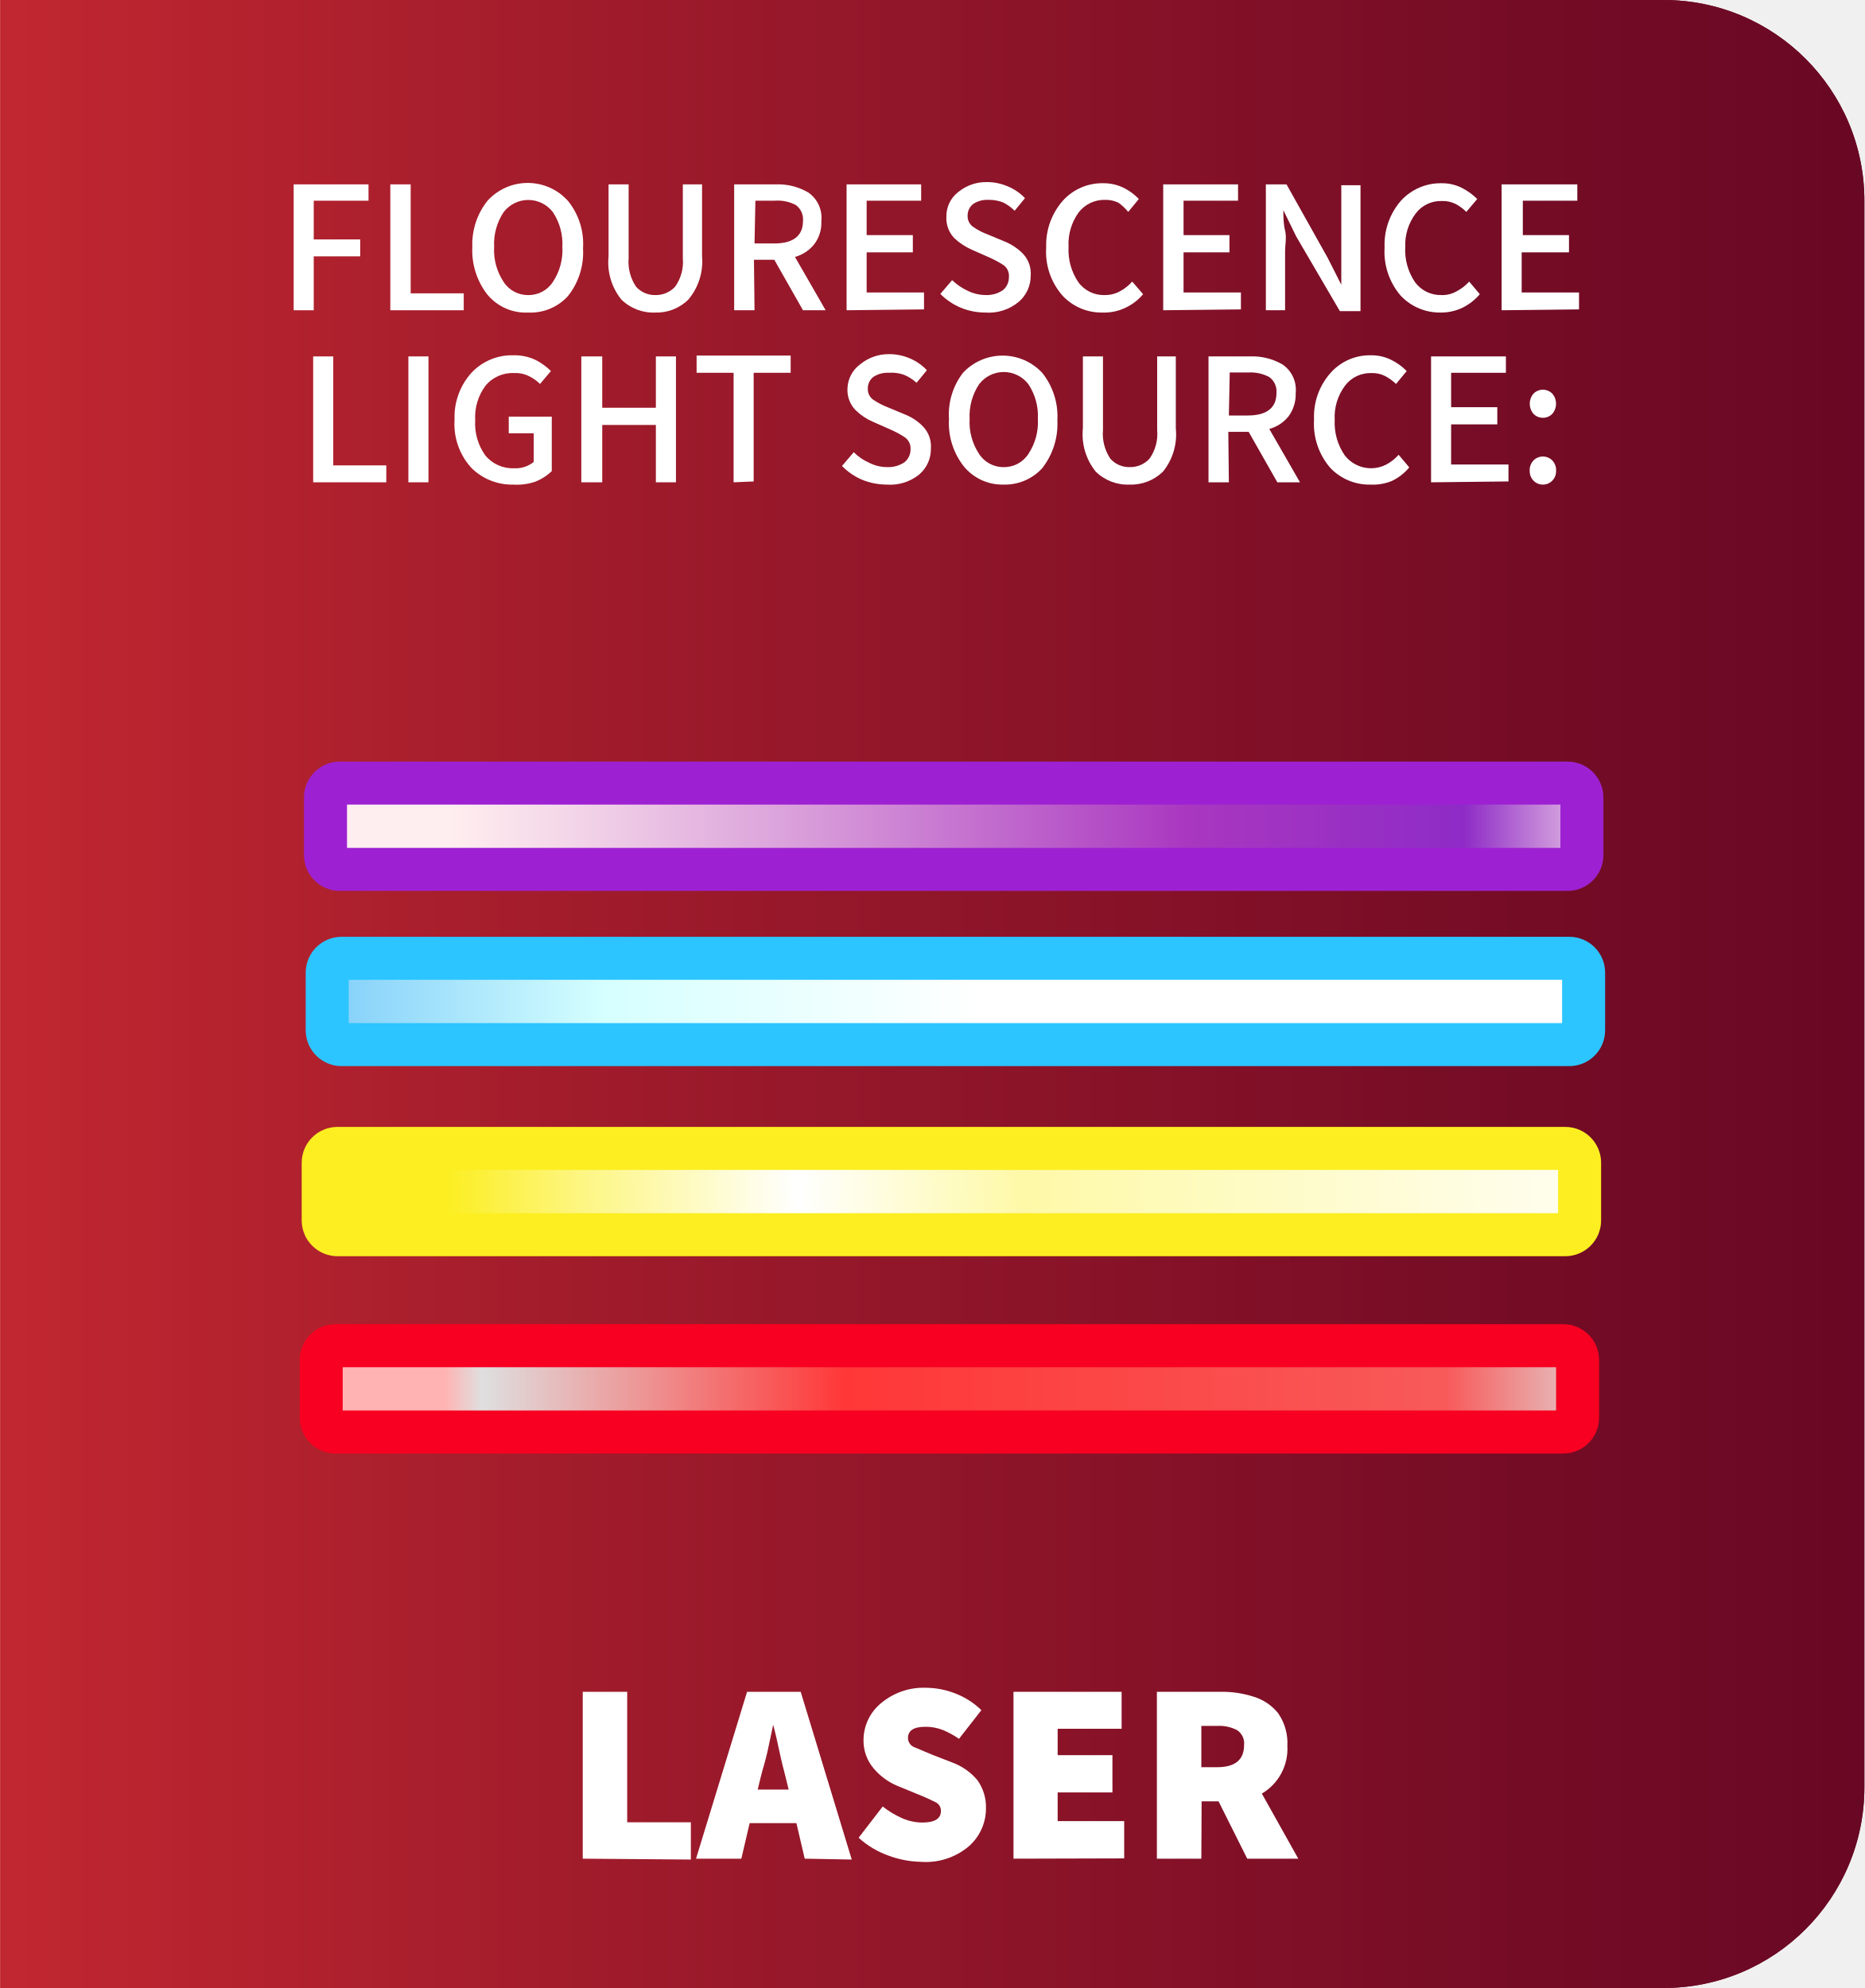
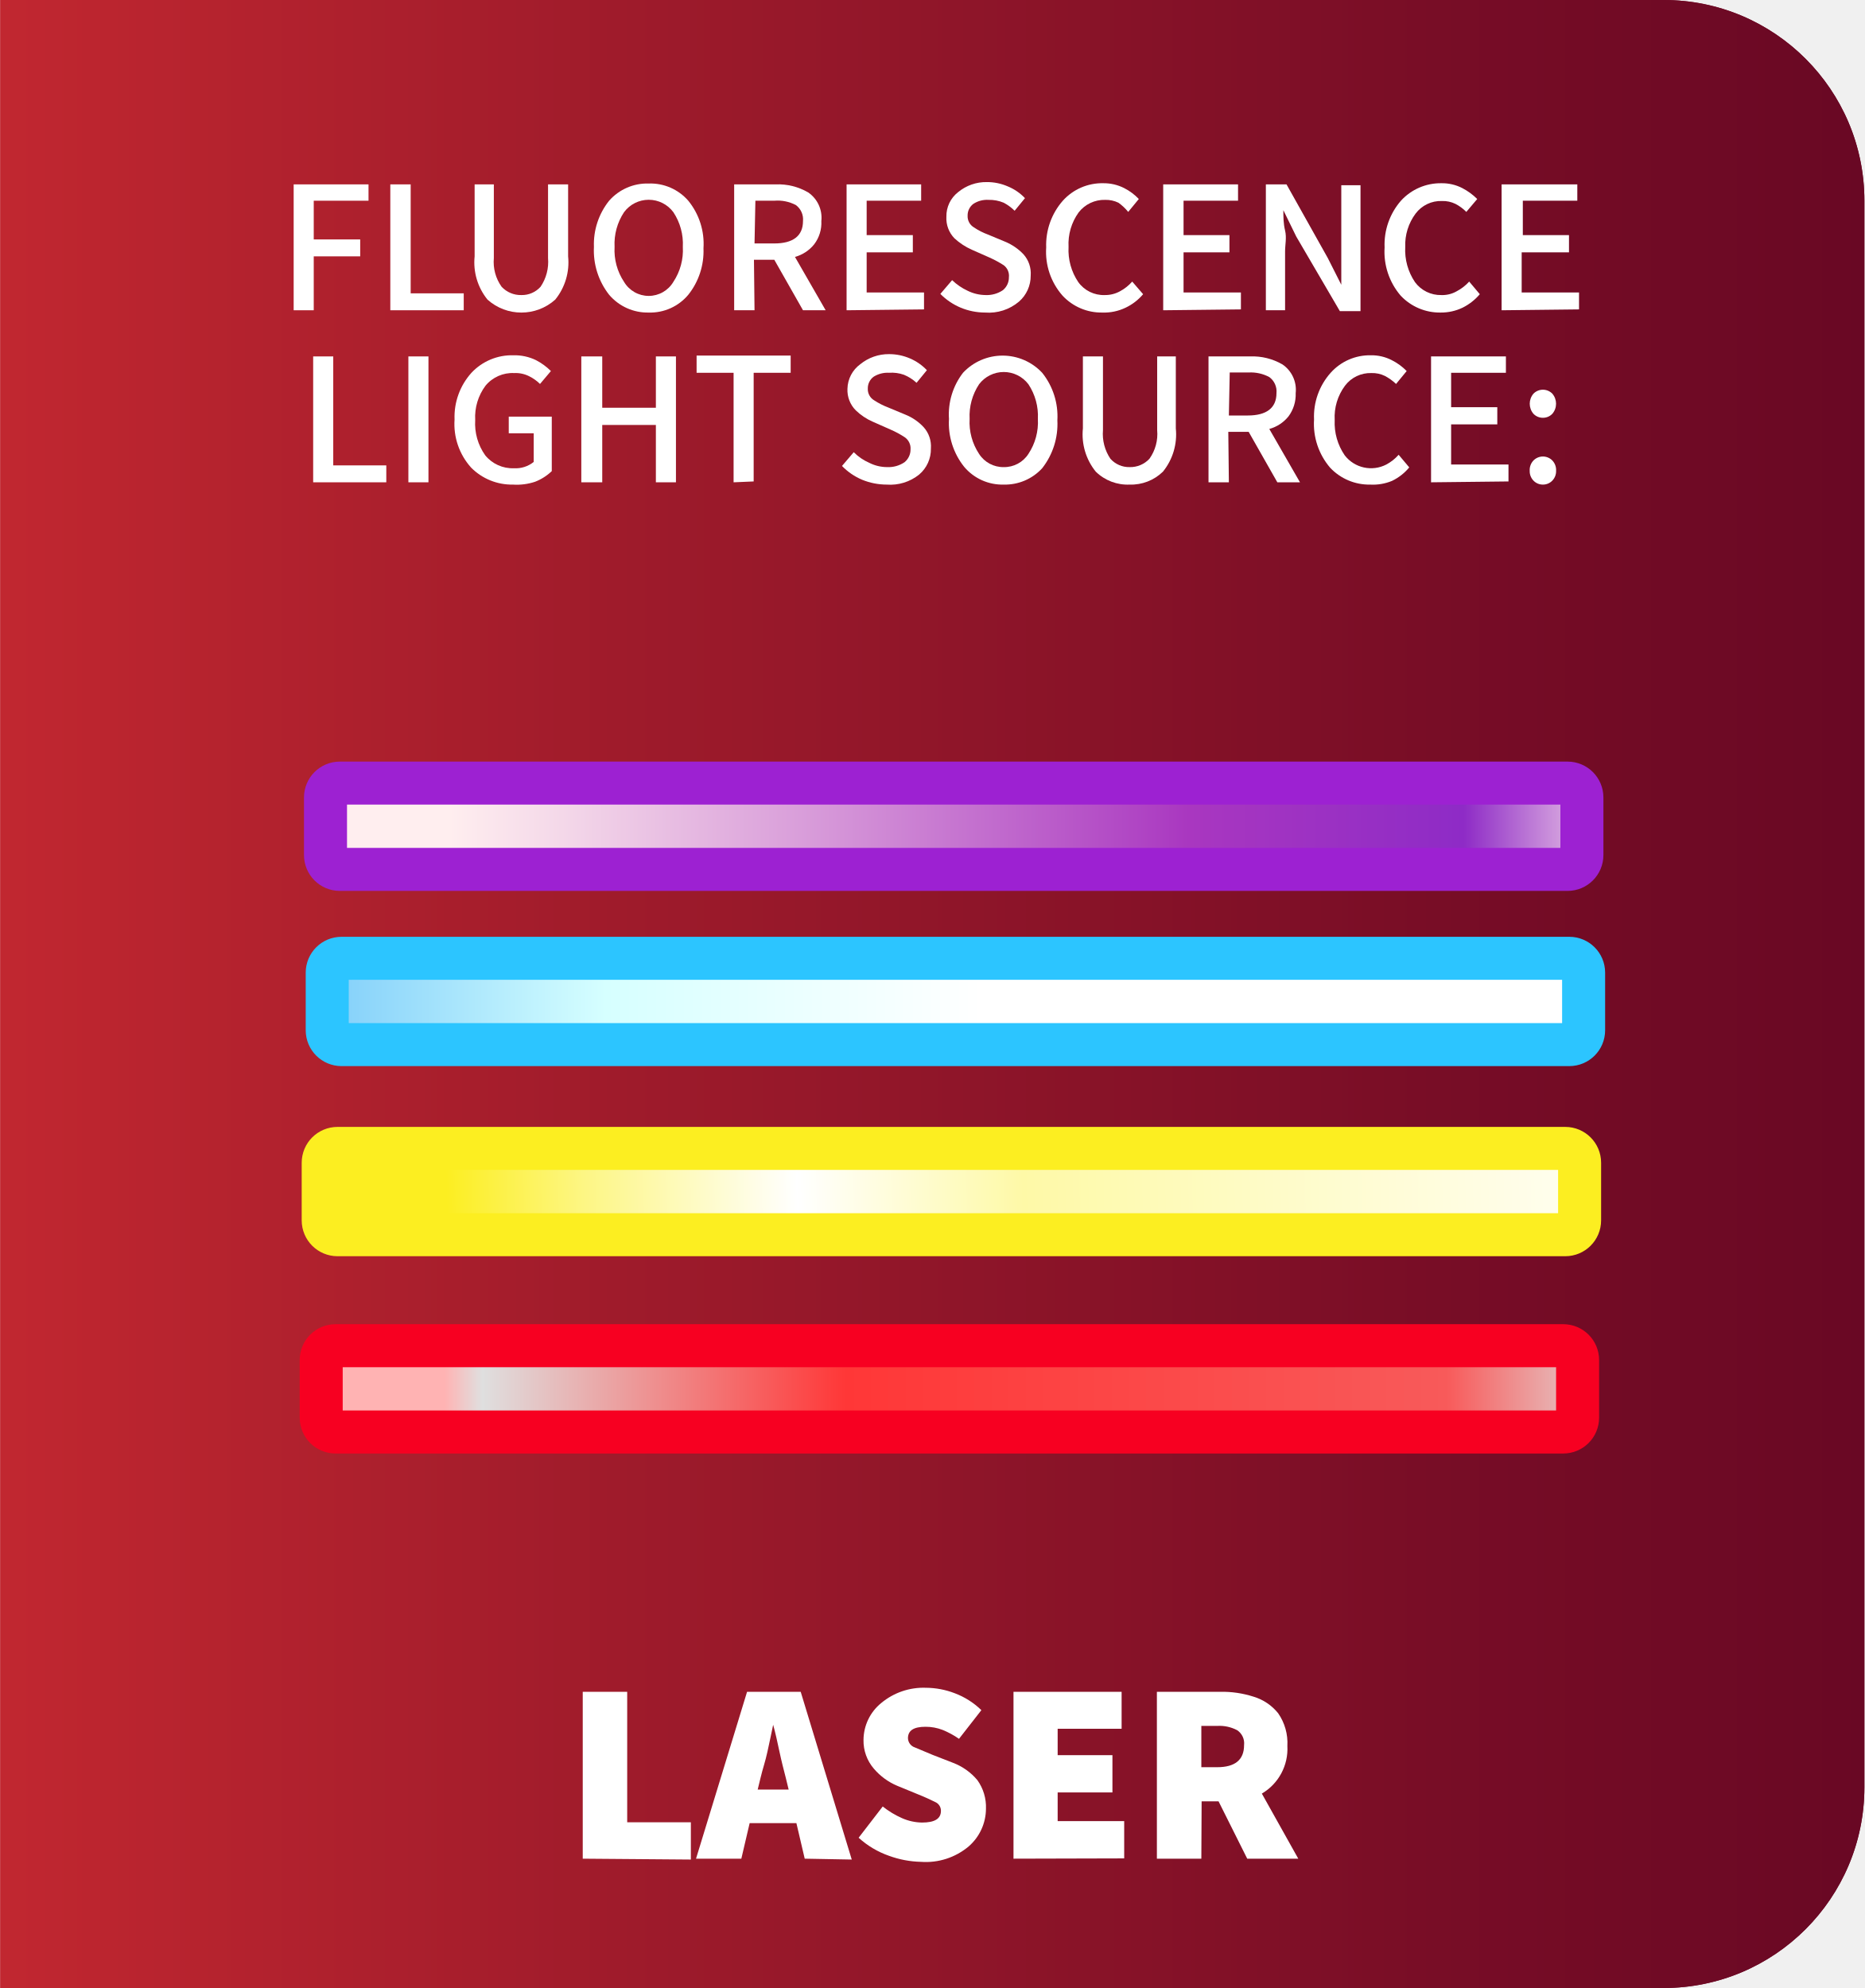
<svg xmlns="http://www.w3.org/2000/svg" id="Layer_1" data-name="Layer 1" viewBox="0 0 65.01 69.33">
  <defs>
    <style>.cls-1{fill:url(#linear-gradient);}.cls-2{fill:#fff;}.cls-3{stroke:#2cc5ff;fill:url(#linear-gradient-2);}.cls-3,.cls-4,.cls-5,.cls-6{stroke-miterlimit:10;stroke-width:1.5px;}.cls-4{stroke:#9d21d2;fill:url(#linear-gradient-3);}.cls-5{stroke:#f70021;fill:url(#linear-gradient-4);}.cls-6{stroke:#fcee21;fill:url(#linear-gradient-5);}</style>
    <linearGradient id="linear-gradient" x1="-3159.79" y1="34.67" x2="-3224.8" y2="34.67" gradientTransform="matrix(1, 0, 0, -1, 3224.8, 69.33)" gradientUnits="userSpaceOnUse">
      <stop offset="0" stop-color="#c12730" />
      <stop offset="0.33" stop-color="#9f1b2b" />
      <stop offset="0.77" stop-color="#780d26" />
      <stop offset="1" stop-color="#690824" />
    </linearGradient>
    <linearGradient id="linear-gradient-2" x1="-4247.45" y1="-613.22" x2="-4218.91" y2="-613.22" gradientTransform="translate(6530.56 648.14) scale(1.53 1)" gradientUnits="userSpaceOnUse">
      <stop offset="0.01" stop-color="#fff" />
      <stop offset="0.31" stop-color="#d6ffff" />
      <stop offset="0.71" stop-color="#3fa9f5" />
      <stop offset="0.89" stop-color="#fff" />
      <stop offset="1" stop-color="#3fa9f5" />
    </linearGradient>
    <linearGradient id="linear-gradient-3" x1="-891.66" y1="-634.88" x2="-863.11" y2="-634.88" gradientTransform="matrix(1.53, 0, 0, -1, 1379.9, -606.07)" gradientUnits="userSpaceOnUse">
      <stop offset="0" stop-color="#ffeeef" />
      <stop offset="0.09" stop-color="#f4d8e9" />
      <stop offset="0.28" stop-color="#d99eda" />
      <stop offset="0.56" stop-color="#ae42c3" />
      <stop offset="0.59" stop-color="#a937c0" />
      <stop offset="0.81" stop-color="#8e2bc6" />
      <stop offset="0.93" stop-color="#f6daea" />
      <stop offset="0.94" stop-color="#eabce8" />
      <stop offset="0.97" stop-color="#ca70e2" />
      <stop offset="1" stop-color="#a71adc" />
    </linearGradient>
    <linearGradient id="linear-gradient-4" x1="-891.66" y1="78.66" x2="-863.11" y2="78.66" gradientTransform="translate(1379.74 -30.22) scale(1.53 1)" gradientUnits="userSpaceOnUse">
      <stop offset="0" stop-color="#ffb3b3" />
      <stop offset="0.03" stop-color="#dfdfdf" />
      <stop offset="0.32" stop-color="#ff3737" />
      <stop offset="0.8" stop-color="#f85a5a" />
      <stop offset="0.91" stop-color="#e4c6c6" />
      <stop offset="1" stop-color="#f33" />
    </linearGradient>
    <linearGradient id="linear-gradient-5" x1="-891.67" y1="72.02" x2="-863.1" y2="71.53" gradientTransform="translate(1379.82 -30.22) scale(1.53 1)" gradientUnits="userSpaceOnUse">
      <stop offset="0" stop-color="#fcee21" />
      <stop offset="0.11" stop-color="#fdf684" />
      <stop offset="0.28" stop-color="#fff" />
      <stop offset="0.46" stop-color="#fef9a7" />
      <stop offset="1" stop-color="#fff" />
    </linearGradient>
  </defs>
  <path class="cls-1" d="M7,0H65a0,0,0,0,1,0,0V69.33a0,0,0,0,1,0,0H7a7,7,0,0,1-7-7V7A7,7,0,0,1,7,0Z" transform="translate(65.01 69.33) rotate(-180)" />
  <path class="cls-2" d="M10.24,10.82V6.43h2.61V7H10.94V8.35h1.62v.59H10.94v1.88Z" />
  <path class="cls-2" d="M13.61,10.82V6.43h.71v3.8h1.85v.59Z" />
  <path class="cls-2" d="M18.42,10.9A1.74,1.74,0,0,1,17,10.28a2.5,2.5,0,0,1-.53-1.67A2.43,2.43,0,0,1,17,7,1.89,1.89,0,0,1,19.8,7a2.38,2.38,0,0,1,.53,1.66,2.44,2.44,0,0,1-.53,1.67A1.76,1.76,0,0,1,18.42,10.9Zm0-.61a1,1,0,0,0,.86-.46,2,2,0,0,0,.33-1.22,2,2,0,0,0-.33-1.21,1.08,1.08,0,0,0-1.72,0,2,2,0,0,0-.33,1.21,2,2,0,0,0,.33,1.22A1,1,0,0,0,18.42,10.29Z" />
  <path class="cls-2" d="M22.85,10.9a1.59,1.59,0,0,1-1.18-.45,2.06,2.06,0,0,1-.45-1.51V6.43h.7V9a1.55,1.55,0,0,0,.26,1,.87.87,0,0,0,.67.29.91.91,0,0,0,.69-.29,1.49,1.49,0,0,0,.27-1V6.43h.67V8.94A2.06,2.06,0,0,1,24,10.45,1.57,1.57,0,0,1,22.85,10.9Z" />
  <path class="cls-2" d="M26.31,10.82H25.6V6.43h1.45a2.08,2.08,0,0,1,1.13.28,1.07,1.07,0,0,1,.46,1,1.23,1.23,0,0,1-.25.81,1.3,1.3,0,0,1-.67.44l1.07,1.86H28L27,9.06h-.71Zm0-2.33H27c.65,0,1-.26,1-.78a.62.62,0,0,0-.25-.56A1.37,1.37,0,0,0,27,7h-.66Z" />
  <path class="cls-2" d="M29.52,10.82V6.43h2.6V7h-1.9v1.2h1.61v.6H30.22v1.4h2v.59Z" />
  <path class="cls-2" d="M34.35,10.9a2.22,2.22,0,0,1-.85-.17,2.17,2.17,0,0,1-.71-.48l.41-.48a2,2,0,0,0,.54.37,1.45,1.45,0,0,0,.63.15,1,1,0,0,0,.6-.17.57.57,0,0,0,.21-.45A.46.46,0,0,0,35,9.25a3.76,3.76,0,0,0-.5-.27l-.61-.27a2.21,2.21,0,0,1-.61-.4A1,1,0,0,1,33,7.56a1.06,1.06,0,0,1,.41-.86,1.53,1.53,0,0,1,1-.35,1.8,1.8,0,0,1,.73.15,1.73,1.73,0,0,1,.6.41l-.36.44A1.63,1.63,0,0,0,35,7.07a1.29,1.29,0,0,0-.53-.1.87.87,0,0,0-.53.14.5.5,0,0,0-.2.41.45.45,0,0,0,.22.41,2.25,2.25,0,0,0,.49.25l.6.25a1.87,1.87,0,0,1,.64.44,1,1,0,0,1,.25.74,1.19,1.19,0,0,1-.41.91A1.63,1.63,0,0,1,34.35,10.9Z" />
  <path class="cls-2" d="M38.44,10.9a1.85,1.85,0,0,1-1.39-.59,2.31,2.31,0,0,1-.57-1.68A2.34,2.34,0,0,1,37.06,7a1.84,1.84,0,0,1,1.41-.61,1.57,1.57,0,0,1,.73.17,1.88,1.88,0,0,1,.51.38l-.37.45A1.75,1.75,0,0,0,39,7.07a1,1,0,0,0-.46-.1,1.13,1.13,0,0,0-.93.44,1.88,1.88,0,0,0-.35,1.2,2,2,0,0,0,.34,1.23,1.09,1.09,0,0,0,.92.45,1.07,1.07,0,0,0,.53-.13,1.54,1.54,0,0,0,.43-.34l.38.44a1.82,1.82,0,0,1-.61.47A1.73,1.73,0,0,1,38.44,10.9Z" />
  <path class="cls-2" d="M40.56,10.82V6.43h2.61V7h-1.9v1.2h1.6v.6h-1.6v1.4h2v.59Z" />
  <path class="cls-2" d="M44.14,10.82V6.43h.72L46.3,9l.47.93h0c0-.23,0-.47,0-.72s0-.51,0-.75v-2h.67v4.39h-.72L45.2,8.25l-.45-.92h0c0,.23,0,.46.06.71s0,.49,0,.73v2.05Z" />
  <path class="cls-2" d="M50.24,10.9a1.87,1.87,0,0,1-1.4-.59,2.35,2.35,0,0,1-.56-1.68A2.33,2.33,0,0,1,48.85,7a1.87,1.87,0,0,1,1.41-.61,1.54,1.54,0,0,1,.73.17,2.12,2.12,0,0,1,.52.38l-.38.45a1.49,1.49,0,0,0-.38-.28,1,1,0,0,0-.47-.1,1.1,1.1,0,0,0-.92.44A1.83,1.83,0,0,0,49,8.61a2,2,0,0,0,.34,1.23,1.11,1.11,0,0,0,.92.45,1,1,0,0,0,.53-.13,1.58,1.58,0,0,0,.44-.34l.37.44a1.89,1.89,0,0,1-.6.47A1.73,1.73,0,0,1,50.24,10.9Z" />
  <path class="cls-2" d="M52.36,10.82V6.43H55V7h-1.9v1.2h1.61v.6H53.06v1.4h2v.59Z" />
  <path class="cls-2" d="M10.92,16.82V12.43h.7v3.8h1.85v.59Z" />
  <path class="cls-2" d="M14.24,16.82V12.43h.7v4.39Z" />
  <path class="cls-2" d="M17.89,16.9a2,2,0,0,1-1.46-.59,2.27,2.27,0,0,1-.58-1.68A2.3,2.3,0,0,1,16.44,13a1.93,1.93,0,0,1,1.46-.61,1.71,1.71,0,0,1,.79.17,2.12,2.12,0,0,1,.52.38l-.38.45a1.46,1.46,0,0,0-.38-.27,1.05,1.05,0,0,0-.52-.11,1.22,1.22,0,0,0-1,.44,1.83,1.83,0,0,0-.36,1.2,1.91,1.91,0,0,0,.35,1.23,1.23,1.23,0,0,0,1,.45,1,1,0,0,0,.69-.22v-1h-.87v-.58h1.5v1.9a1.75,1.75,0,0,1-.58.37A2,2,0,0,1,17.89,16.9Z" />
  <path class="cls-2" d="M20.27,16.82V12.43H21v1.79h1.87V12.43h.7v4.39h-.7v-2H21v2Z" />
  <path class="cls-2" d="M25.58,16.82V13H24.29v-.6h3.28V13H26.28v3.79Z" />
  <path class="cls-2" d="M30.92,16.9a2.27,2.27,0,0,1-.86-.17,2.13,2.13,0,0,1-.7-.48l.41-.48a1.73,1.73,0,0,0,.54.37,1.38,1.38,0,0,0,.62.15,1,1,0,0,0,.61-.17.57.57,0,0,0,.21-.45.47.47,0,0,0-.2-.42,3.22,3.22,0,0,0-.5-.27l-.61-.27a2,2,0,0,1-.6-.4,1,1,0,0,1-.29-.75A1.09,1.09,0,0,1,30,12.7a1.56,1.56,0,0,1,1-.35,1.83,1.83,0,0,1,.73.15,1.78,1.78,0,0,1,.59.41l-.36.44a1.49,1.49,0,0,0-.44-.28A1.27,1.27,0,0,0,31,13a.91.91,0,0,0-.54.14.5.5,0,0,0-.2.41.45.45,0,0,0,.22.41,2.51,2.51,0,0,0,.49.25l.6.25a1.78,1.78,0,0,1,.64.44,1,1,0,0,1,.25.74,1.16,1.16,0,0,1-.41.91A1.61,1.61,0,0,1,30.92,16.9Z" />
  <path class="cls-2" d="M35,16.9a1.74,1.74,0,0,1-1.38-.62,2.44,2.44,0,0,1-.53-1.67A2.38,2.38,0,0,1,33.58,13a1.89,1.89,0,0,1,2.76,0,2.43,2.43,0,0,1,.53,1.66,2.5,2.5,0,0,1-.53,1.67A1.76,1.76,0,0,1,35,16.9Zm0-.61a1,1,0,0,0,.86-.46,2,2,0,0,0,.33-1.22,2,2,0,0,0-.33-1.21,1.08,1.08,0,0,0-1.72,0,2,2,0,0,0-.33,1.21,2,2,0,0,0,.33,1.22A1,1,0,0,0,35,16.29Z" />
  <path class="cls-2" d="M39.39,16.9a1.59,1.59,0,0,1-1.18-.45,2.06,2.06,0,0,1-.45-1.51V12.43h.7V15a1.55,1.55,0,0,0,.26,1,.87.87,0,0,0,.67.29.91.91,0,0,0,.69-.29,1.49,1.49,0,0,0,.27-1V12.43H41v2.51a2.06,2.06,0,0,1-.45,1.51A1.59,1.59,0,0,1,39.39,16.9Z" />
  <path class="cls-2" d="M42.85,16.82h-.71V12.43h1.45a2.08,2.08,0,0,1,1.13.28,1.07,1.07,0,0,1,.46,1,1.28,1.28,0,0,1-.25.81,1.3,1.3,0,0,1-.67.44l1.07,1.86h-.79l-1-1.76h-.71Zm0-2.33h.66c.65,0,1-.26,1-.78a.62.62,0,0,0-.25-.56,1.37,1.37,0,0,0-.72-.16h-.66Z" />
  <path class="cls-2" d="M47.78,16.9a1.87,1.87,0,0,1-1.4-.59,2.35,2.35,0,0,1-.56-1.68A2.29,2.29,0,0,1,46.4,13a1.83,1.83,0,0,1,1.4-.61,1.54,1.54,0,0,1,.73.17,1.94,1.94,0,0,1,.52.38l-.37.45a1.75,1.75,0,0,0-.39-.28,1,1,0,0,0-.47-.1,1.11,1.11,0,0,0-.92.44,1.83,1.83,0,0,0-.36,1.2,2,2,0,0,0,.35,1.23,1.16,1.16,0,0,0,1.45.32,1.54,1.54,0,0,0,.43-.34l.37.44a1.79,1.79,0,0,1-.6.47A1.73,1.73,0,0,1,47.78,16.9Z" />
  <path class="cls-2" d="M49.9,16.82V12.43h2.61V13H50.6v1.2h1.61v.6H50.6v1.4h2v.59Z" />
  <path class="cls-2" d="M53.8,14.57a.45.45,0,0,1-.33-.14.54.54,0,0,1,0-.7.46.46,0,0,1,.66,0,.54.54,0,0,1,0,.7A.45.45,0,0,1,53.8,14.57Zm0,2.33a.45.45,0,0,1-.33-.14.47.47,0,0,1-.13-.34.48.48,0,0,1,.13-.36.46.46,0,0,1,.66,0,.48.48,0,0,1,.13.36.47.47,0,0,1-.13.34A.45.45,0,0,1,53.8,16.9Z" />
  <path class="cls-2" d="M20.32,64.82V59h1.55v4.55h2.22v1.3Z" />
  <path class="cls-2" d="M28.06,64.82l-.29-1.24H26.14l-.29,1.24H24.27L26.05,59h1.87l1.78,5.85ZM26.52,62l-.1.41H27.5L27.4,62c-.07-.27-.15-.58-.22-.91s-.14-.65-.22-.94h0c-.06.3-.13.61-.2.94S26.59,61.7,26.52,62Z" />
  <path class="cls-2" d="M32.11,64.93A3.46,3.46,0,0,1,31,64.72a3.08,3.08,0,0,1-1.06-.63L30.78,63a3.07,3.07,0,0,0,.68.41,1.79,1.79,0,0,0,.69.15c.44,0,.66-.13.66-.41a.33.33,0,0,0-.21-.31c-.14-.07-.33-.16-.58-.26l-.73-.3a2.18,2.18,0,0,1-.82-.6,1.49,1.49,0,0,1-.36-1,1.67,1.67,0,0,1,.62-1.29,2.3,2.3,0,0,1,1.56-.53,2.83,2.83,0,0,1,1,.19,2.68,2.68,0,0,1,.93.59l-.78,1a2.93,2.93,0,0,0-.57-.31,1.64,1.64,0,0,0-.6-.11c-.41,0-.61.13-.61.4a.35.35,0,0,0,.24.32l.62.26.72.28a2.06,2.06,0,0,1,.84.6,1.61,1.61,0,0,1,.3,1,1.75,1.75,0,0,1-.6,1.31A2.32,2.32,0,0,1,32.11,64.93Z" />
  <path class="cls-2" d="M35.34,64.82V59h3.77v1.29H36.88v.92h1.91v1.3H36.88v1H39.2v1.3Z" />
  <path class="cls-2" d="M41.89,64.82H40.34V59h2.21a3.58,3.58,0,0,1,1.16.17,1.74,1.74,0,0,1,.86.58,1.82,1.82,0,0,1,.32,1.14A1.81,1.81,0,0,1,44,62.55l1.27,2.27H43.49l-1-2h-.59Zm0-3.19h.55c.63,0,.94-.26.94-.77a.55.55,0,0,0-.24-.52,1.32,1.32,0,0,0-.7-.15h-.55Z" />
  <rect class="cls-3" x="11.42" y="33.42" width="43.81" height="3.01" rx="0.5" transform="translate(66.64 69.85) rotate(180)" />
  <rect class="cls-4" x="11.35" y="27.31" width="43.81" height="3.01" rx="0.5" />
  <rect class="cls-5" x="11.2" y="46.93" width="43.81" height="3.01" rx="0.5" />
  <rect class="cls-6" x="11.27" y="40.05" width="43.81" height="3.01" rx="0.5" />
  <path class="cls-1" d="M7,0H65a0,0,0,0,1,0,0V69.33a0,0,0,0,1,0,0H7a7,7,0,0,1-7-7V7A7,7,0,0,1,7,0Z" transform="translate(65.01 69.33) rotate(-180)" />
  <path class="cls-2" d="M10.24,10.82V6.43h2.61V7H10.94V8.35h1.62v.59H10.94v1.88Z" />
  <path class="cls-2" d="M13.61,10.82V6.43h.71v3.8h1.85v.59Z" />
-   <path class="cls-2" d="M18.42,10.9A1.74,1.74,0,0,1,17,10.28a2.5,2.5,0,0,1-.53-1.67A2.43,2.43,0,0,1,17,7,1.89,1.89,0,0,1,19.8,7a2.38,2.38,0,0,1,.53,1.66,2.44,2.44,0,0,1-.53,1.67A1.76,1.76,0,0,1,18.42,10.9Zm0-.61a1,1,0,0,0,.86-.46,2,2,0,0,0,.33-1.22,2,2,0,0,0-.33-1.21,1.08,1.08,0,0,0-1.72,0,2,2,0,0,0-.33,1.21,2,2,0,0,0,.33,1.22A1,1,0,0,0,18.42,10.29Z" />
-   <path class="cls-2" d="M22.85,10.9a1.59,1.59,0,0,1-1.18-.45,2.06,2.06,0,0,1-.45-1.51V6.43h.7V9a1.55,1.55,0,0,0,.26,1,.87.87,0,0,0,.67.29.91.91,0,0,0,.69-.29,1.49,1.49,0,0,0,.27-1V6.43h.67V8.94A2.06,2.06,0,0,1,24,10.45,1.57,1.57,0,0,1,22.85,10.9Z" />
+   <path class="cls-2" d="M21.24,10.28a2.5,2.5,0,0,1-.53-1.67A2.43,2.43,0,0,1,21.24,7a1.77,1.77,0,0,1,1.38-.6A1.75,1.75,0,0,1,24,7a2.38,2.38,0,0,1,.53,1.66A2.44,2.44,0,0,1,24,10.28a1.73,1.73,0,0,1-1.38.62A1.76,1.76,0,0,1,21.24,10.28Zm2.24-.45a2,2,0,0,0,.33-1.22,2,2,0,0,0-.33-1.21,1.07,1.07,0,0,0-1.72,0,2,2,0,0,0-.33,1.21,2,2,0,0,0,.33,1.22,1,1,0,0,0,1.72,0Z" />
+   <path class="cls-2" d="M17,10.45a2.06,2.06,0,0,1-.45-1.51V6.43h.67V9a1.49,1.49,0,0,0,.27,1,.91.91,0,0,0,.69.29.87.87,0,0,0,.67-.29,1.55,1.55,0,0,0,.26-1V6.43h.7V8.94a2.06,2.06,0,0,1-.45,1.51,1.77,1.77,0,0,1-2.36,0Z" />
  <path class="cls-2" d="M26.31,10.82H25.6V6.43h1.45a2.08,2.08,0,0,1,1.13.28,1.07,1.07,0,0,1,.46,1,1.23,1.23,0,0,1-.25.81,1.3,1.3,0,0,1-.67.44l1.07,1.86H28L27,9.06h-.71Zm0-2.33H27c.65,0,1-.26,1-.78a.62.62,0,0,0-.25-.56A1.37,1.37,0,0,0,27,7h-.66Z" />
  <path class="cls-2" d="M29.52,10.82V6.43h2.6V7h-1.9v1.2h1.61v.6H30.22v1.4h2v.59Z" />
  <path class="cls-2" d="M34.35,10.9a2.22,2.22,0,0,1-.85-.17,2.17,2.17,0,0,1-.71-.48l.41-.48a2,2,0,0,0,.54.37,1.45,1.45,0,0,0,.63.15,1,1,0,0,0,.6-.17.57.57,0,0,0,.21-.45A.46.46,0,0,0,35,9.25a3.76,3.76,0,0,0-.5-.27l-.61-.27a2.21,2.21,0,0,1-.61-.4A1,1,0,0,1,33,7.56a1.06,1.06,0,0,1,.41-.86,1.53,1.53,0,0,1,1-.35,1.8,1.8,0,0,1,.73.15,1.73,1.73,0,0,1,.6.41l-.36.44A1.63,1.63,0,0,0,35,7.07a1.29,1.29,0,0,0-.53-.1.87.87,0,0,0-.53.14.5.5,0,0,0-.2.41.45.45,0,0,0,.22.41,2.25,2.25,0,0,0,.49.25l.6.25a1.87,1.87,0,0,1,.64.44,1,1,0,0,1,.25.74,1.19,1.19,0,0,1-.41.91A1.63,1.63,0,0,1,34.35,10.9Z" />
  <path class="cls-2" d="M38.44,10.9a1.85,1.85,0,0,1-1.39-.59,2.31,2.31,0,0,1-.57-1.68A2.34,2.34,0,0,1,37.06,7a1.84,1.84,0,0,1,1.41-.61,1.57,1.57,0,0,1,.73.17,1.88,1.88,0,0,1,.51.38l-.37.45A1.75,1.75,0,0,0,39,7.07a1,1,0,0,0-.46-.1,1.13,1.13,0,0,0-.93.44,1.88,1.88,0,0,0-.35,1.2,2,2,0,0,0,.34,1.23,1.09,1.09,0,0,0,.92.45,1.07,1.07,0,0,0,.53-.13,1.54,1.54,0,0,0,.43-.34l.38.44a1.82,1.82,0,0,1-.61.47A1.73,1.73,0,0,1,38.44,10.9Z" />
  <path class="cls-2" d="M40.56,10.82V6.43h2.61V7h-1.9v1.2h1.6v.6h-1.6v1.4h2v.59Z" />
  <path class="cls-2" d="M44.14,10.82V6.43h.72L46.3,9l.47.93h0c0-.23,0-.47,0-.72s0-.51,0-.75v-2h.67v4.39h-.72L45.2,8.25l-.45-.92h0c0,.23,0,.46.06.71s0,.49,0,.73v2.05Z" />
  <path class="cls-2" d="M50.24,10.9a1.87,1.87,0,0,1-1.4-.59,2.35,2.35,0,0,1-.56-1.68A2.33,2.33,0,0,1,48.85,7a1.87,1.87,0,0,1,1.41-.61,1.54,1.54,0,0,1,.73.17,2.12,2.12,0,0,1,.52.38l-.38.45a1.49,1.49,0,0,0-.38-.28,1,1,0,0,0-.47-.1,1.1,1.1,0,0,0-.92.44A1.83,1.83,0,0,0,49,8.61a2,2,0,0,0,.34,1.23,1.11,1.11,0,0,0,.92.45,1,1,0,0,0,.53-.13,1.58,1.58,0,0,0,.44-.34l.37.44a1.89,1.89,0,0,1-.6.47A1.73,1.73,0,0,1,50.24,10.9Z" />
  <path class="cls-2" d="M52.36,10.82V6.43H55V7h-1.9v1.2h1.61v.6H53.06v1.4h2v.59Z" />
  <path class="cls-2" d="M10.92,16.82V12.43h.7v3.8h1.85v.59Z" />
  <path class="cls-2" d="M14.24,16.82V12.43h.7v4.39Z" />
  <path class="cls-2" d="M17.89,16.9a2,2,0,0,1-1.46-.59,2.27,2.27,0,0,1-.58-1.68A2.3,2.3,0,0,1,16.44,13a1.93,1.93,0,0,1,1.46-.61,1.71,1.71,0,0,1,.79.17,2.12,2.12,0,0,1,.52.38l-.38.45a1.46,1.46,0,0,0-.38-.27,1.05,1.05,0,0,0-.52-.11,1.22,1.22,0,0,0-1,.44,1.83,1.83,0,0,0-.36,1.2,1.91,1.91,0,0,0,.35,1.23,1.23,1.23,0,0,0,1,.45,1,1,0,0,0,.69-.22v-1h-.87v-.58h1.5v1.9a1.75,1.75,0,0,1-.58.37A2,2,0,0,1,17.89,16.9Z" />
  <path class="cls-2" d="M20.27,16.82V12.43H21v1.79h1.87V12.43h.7v4.39h-.7v-2H21v2Z" />
  <path class="cls-2" d="M25.58,16.82V13H24.29v-.6h3.28V13H26.28v3.79Z" />
  <path class="cls-2" d="M30.92,16.9a2.27,2.27,0,0,1-.86-.17,2.13,2.13,0,0,1-.7-.48l.41-.48a1.73,1.73,0,0,0,.54.37,1.38,1.38,0,0,0,.62.15,1,1,0,0,0,.61-.17.57.57,0,0,0,.21-.45.47.47,0,0,0-.2-.42,3.22,3.22,0,0,0-.5-.27l-.61-.27a2,2,0,0,1-.6-.4,1,1,0,0,1-.29-.75A1.09,1.09,0,0,1,30,12.7a1.56,1.56,0,0,1,1-.35,1.83,1.83,0,0,1,.73.15,1.78,1.78,0,0,1,.59.41l-.36.44a1.49,1.49,0,0,0-.44-.28A1.27,1.27,0,0,0,31,13a.91.91,0,0,0-.54.14.5.5,0,0,0-.2.41.45.45,0,0,0,.22.41,2.51,2.51,0,0,0,.49.25l.6.25a1.78,1.78,0,0,1,.64.44,1,1,0,0,1,.25.74,1.16,1.16,0,0,1-.41.91A1.61,1.61,0,0,1,30.92,16.9Z" />
  <path class="cls-2" d="M35,16.9a1.74,1.74,0,0,1-1.38-.62,2.44,2.44,0,0,1-.53-1.67A2.38,2.38,0,0,1,33.58,13a1.89,1.89,0,0,1,2.76,0,2.43,2.43,0,0,1,.53,1.66,2.5,2.5,0,0,1-.53,1.67A1.76,1.76,0,0,1,35,16.9Zm0-.61a1,1,0,0,0,.86-.46,2,2,0,0,0,.33-1.22,2,2,0,0,0-.33-1.21,1.08,1.08,0,0,0-1.72,0,2,2,0,0,0-.33,1.21,2,2,0,0,0,.33,1.22A1,1,0,0,0,35,16.29Z" />
  <path class="cls-2" d="M39.39,16.9a1.59,1.59,0,0,1-1.18-.45,2.06,2.06,0,0,1-.45-1.51V12.43h.7V15a1.55,1.55,0,0,0,.26,1,.87.87,0,0,0,.67.29.91.91,0,0,0,.69-.29,1.49,1.49,0,0,0,.27-1V12.43H41v2.51a2.06,2.06,0,0,1-.45,1.51A1.59,1.59,0,0,1,39.39,16.9Z" />
  <path class="cls-2" d="M42.85,16.82h-.71V12.43h1.45a2.08,2.08,0,0,1,1.13.28,1.07,1.07,0,0,1,.46,1,1.28,1.28,0,0,1-.25.81,1.3,1.3,0,0,1-.67.44l1.07,1.86h-.79l-1-1.76h-.71Zm0-2.33h.66c.65,0,1-.26,1-.78a.62.62,0,0,0-.25-.56,1.37,1.37,0,0,0-.72-.16h-.66Z" />
  <path class="cls-2" d="M47.78,16.9a1.87,1.87,0,0,1-1.4-.59,2.35,2.35,0,0,1-.56-1.68A2.29,2.29,0,0,1,46.4,13a1.83,1.83,0,0,1,1.4-.61,1.54,1.54,0,0,1,.73.17,1.94,1.94,0,0,1,.52.38l-.37.45a1.75,1.75,0,0,0-.39-.28,1,1,0,0,0-.47-.1,1.11,1.11,0,0,0-.92.44,1.83,1.83,0,0,0-.36,1.2,2,2,0,0,0,.35,1.23,1.16,1.16,0,0,0,1.45.32,1.54,1.54,0,0,0,.43-.34l.37.44a1.79,1.79,0,0,1-.6.47A1.73,1.73,0,0,1,47.78,16.9Z" />
  <path class="cls-2" d="M49.9,16.82V12.43h2.61V13H50.6v1.2h1.61v.6H50.6v1.4h2v.59Z" />
  <path class="cls-2" d="M53.8,14.57a.45.45,0,0,1-.33-.14.54.54,0,0,1,0-.7.46.46,0,0,1,.66,0,.54.54,0,0,1,0,.7A.45.45,0,0,1,53.8,14.57Zm0,2.33a.45.45,0,0,1-.33-.14.47.47,0,0,1-.13-.34.48.48,0,0,1,.13-.36.46.46,0,0,1,.66,0,.48.48,0,0,1,.13.36.47.47,0,0,1-.13.34A.45.45,0,0,1,53.8,16.9Z" />
  <path class="cls-2" d="M20.32,64.82V59h1.55v4.55h2.22v1.3Z" />
  <path class="cls-2" d="M28.06,64.82l-.29-1.24H26.14l-.29,1.24H24.27L26.05,59h1.87l1.78,5.85ZM26.52,62l-.1.41H27.5L27.4,62c-.07-.27-.15-.58-.22-.91s-.14-.65-.22-.94h0c-.06.3-.13.61-.2.94S26.59,61.7,26.52,62Z" />
  <path class="cls-2" d="M32.11,64.93A3.46,3.46,0,0,1,31,64.72a3.08,3.08,0,0,1-1.06-.63L30.78,63a3.07,3.07,0,0,0,.68.41,1.79,1.79,0,0,0,.69.15c.44,0,.66-.13.66-.41a.33.33,0,0,0-.21-.31c-.14-.07-.33-.16-.58-.26l-.73-.3a2.18,2.18,0,0,1-.82-.6,1.49,1.49,0,0,1-.36-1,1.67,1.67,0,0,1,.62-1.29,2.3,2.3,0,0,1,1.56-.53,2.83,2.83,0,0,1,1,.19,2.68,2.68,0,0,1,.93.59l-.78,1a2.93,2.93,0,0,0-.57-.31,1.64,1.64,0,0,0-.6-.11c-.41,0-.61.13-.61.4a.35.35,0,0,0,.24.32l.62.26.72.28a2.06,2.06,0,0,1,.84.6,1.61,1.61,0,0,1,.3,1,1.75,1.75,0,0,1-.6,1.31A2.32,2.32,0,0,1,32.11,64.93Z" />
  <path class="cls-2" d="M35.34,64.82V59h3.77v1.29H36.88v.92h1.91v1.3H36.88v1H39.2v1.3Z" />
  <path class="cls-2" d="M41.89,64.82H40.34V59h2.21a3.58,3.58,0,0,1,1.16.17,1.74,1.74,0,0,1,.86.58,1.82,1.82,0,0,1,.32,1.14A1.81,1.81,0,0,1,44,62.55l1.27,2.27H43.49l-1-2h-.59Zm0-3.19h.55c.63,0,.94-.26.94-.77a.55.55,0,0,0-.24-.52,1.32,1.32,0,0,0-.7-.15h-.55Z" />
  <rect class="cls-3" x="11.42" y="33.42" width="43.81" height="3.01" rx="0.5" transform="translate(66.64 69.85) rotate(180)" />
  <rect class="cls-4" x="11.35" y="27.31" width="43.81" height="3.01" rx="0.5" />
  <rect class="cls-5" x="11.2" y="46.93" width="43.81" height="3.01" rx="0.5" />
  <rect class="cls-6" x="11.27" y="40.05" width="43.81" height="3.01" rx="0.5" />
</svg>
